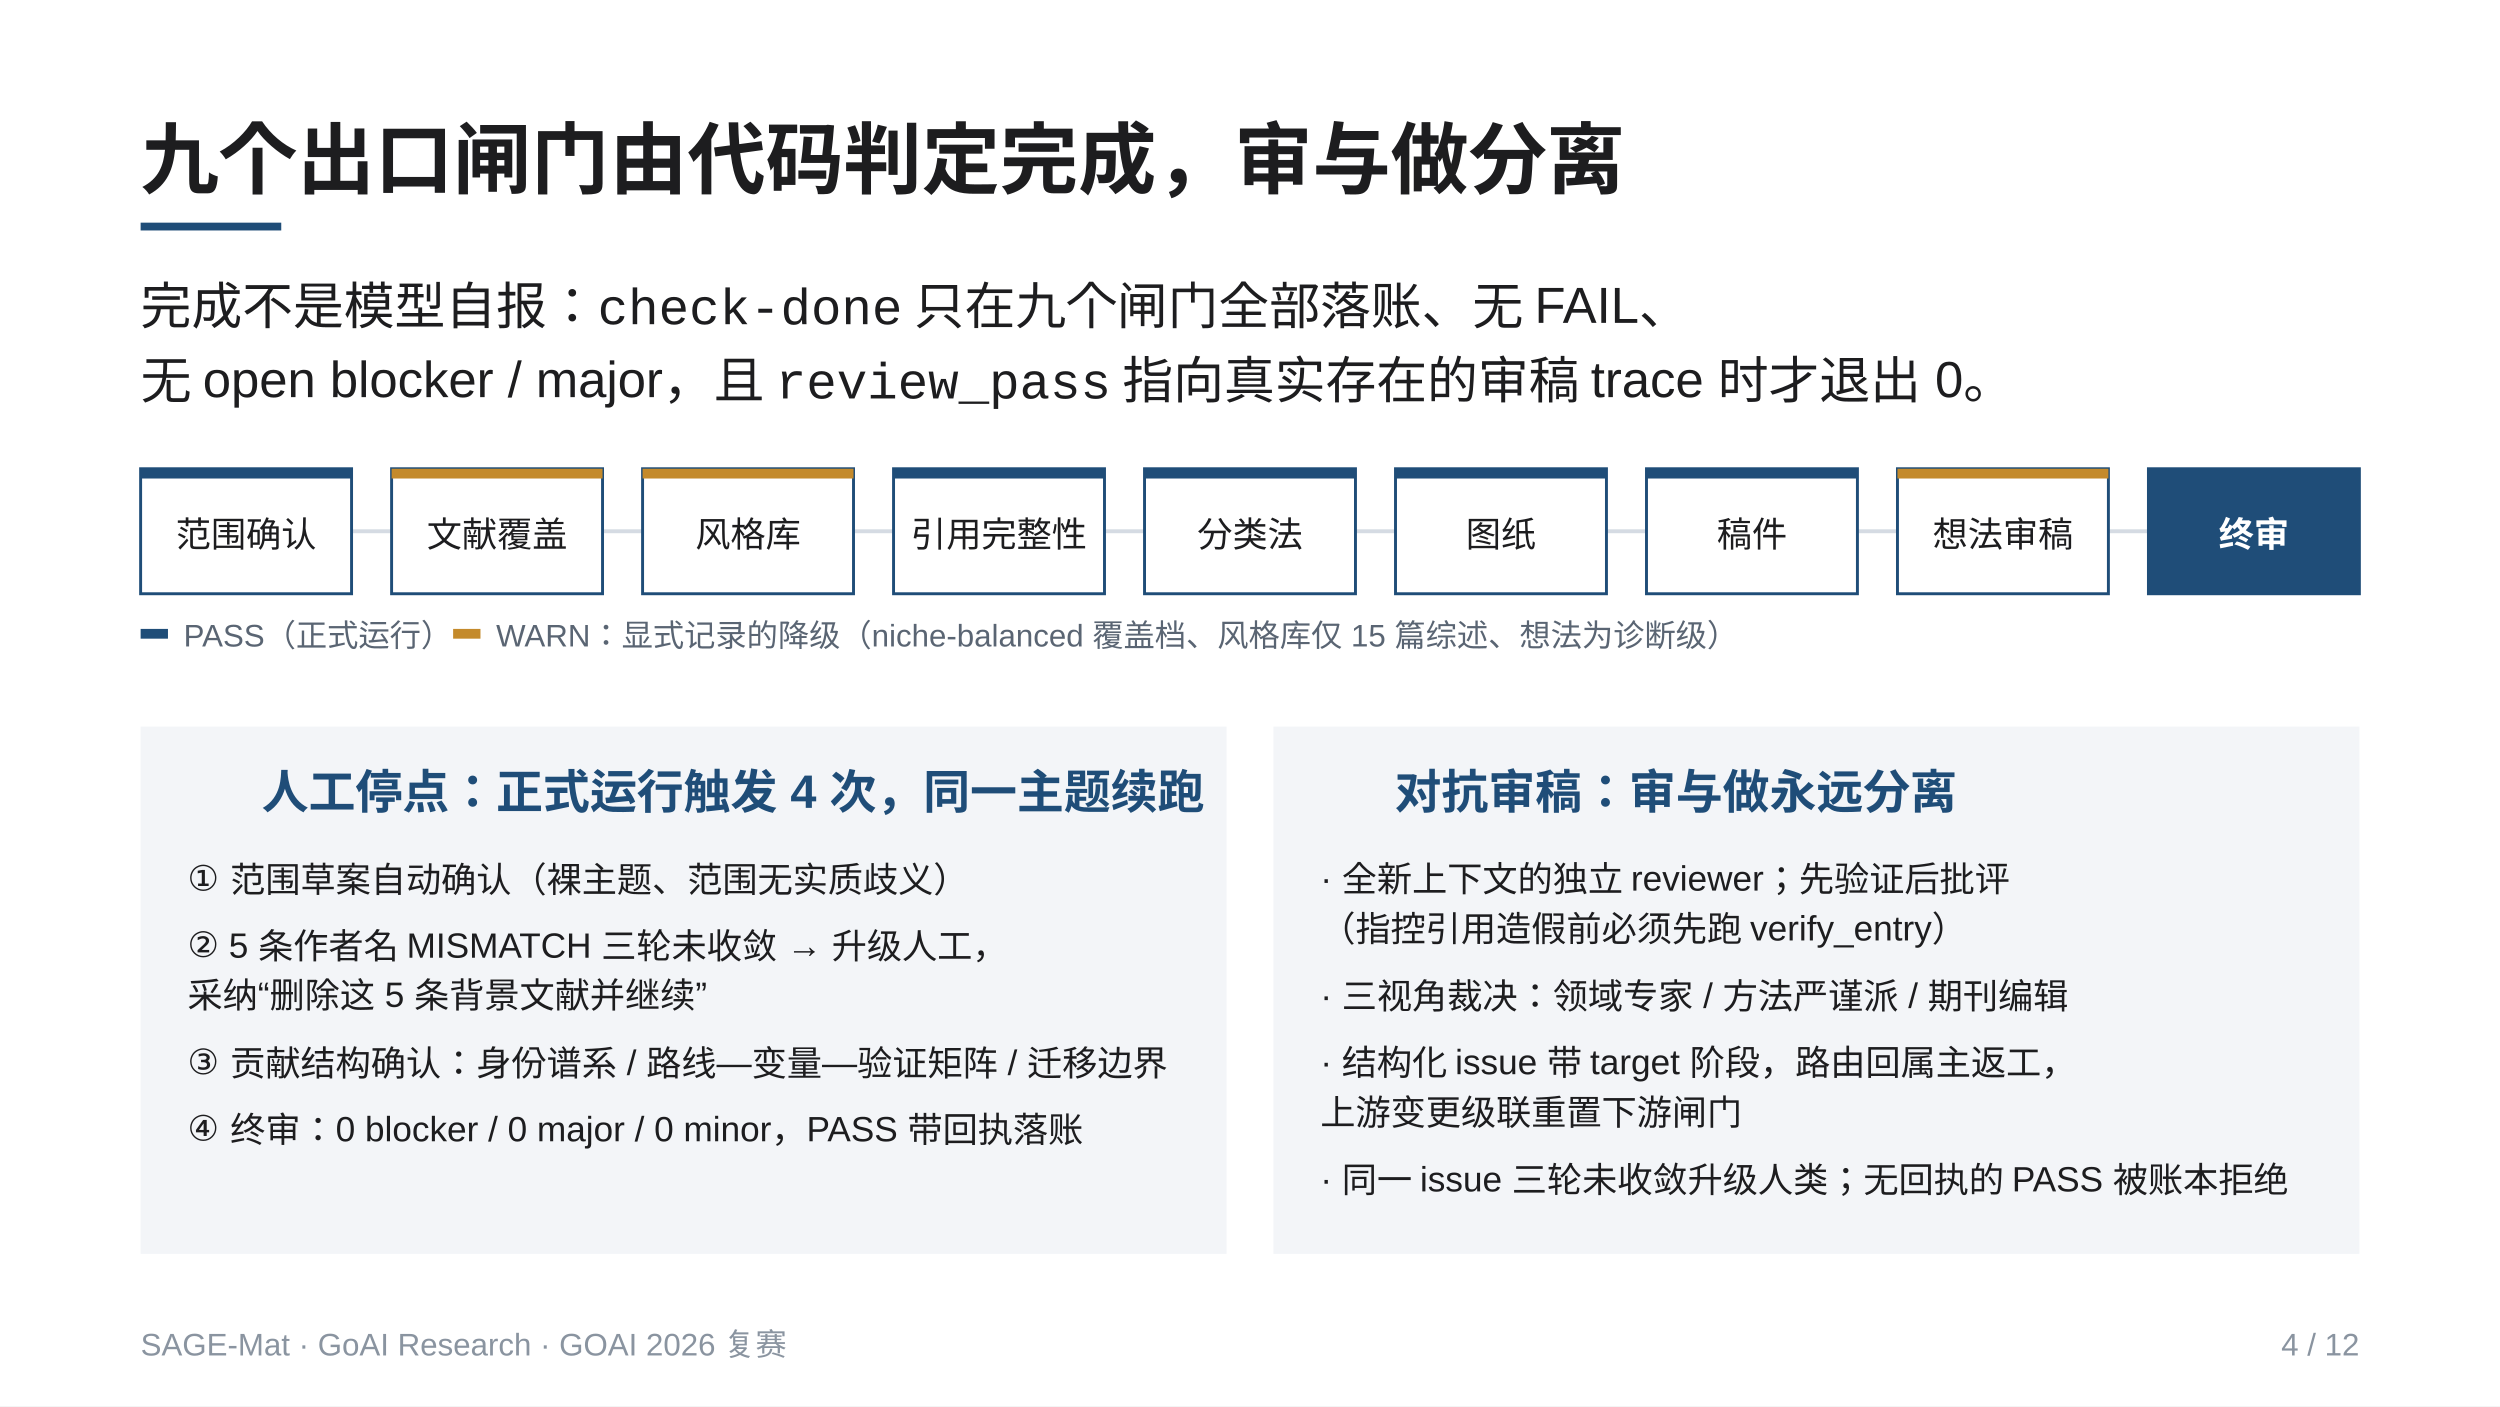
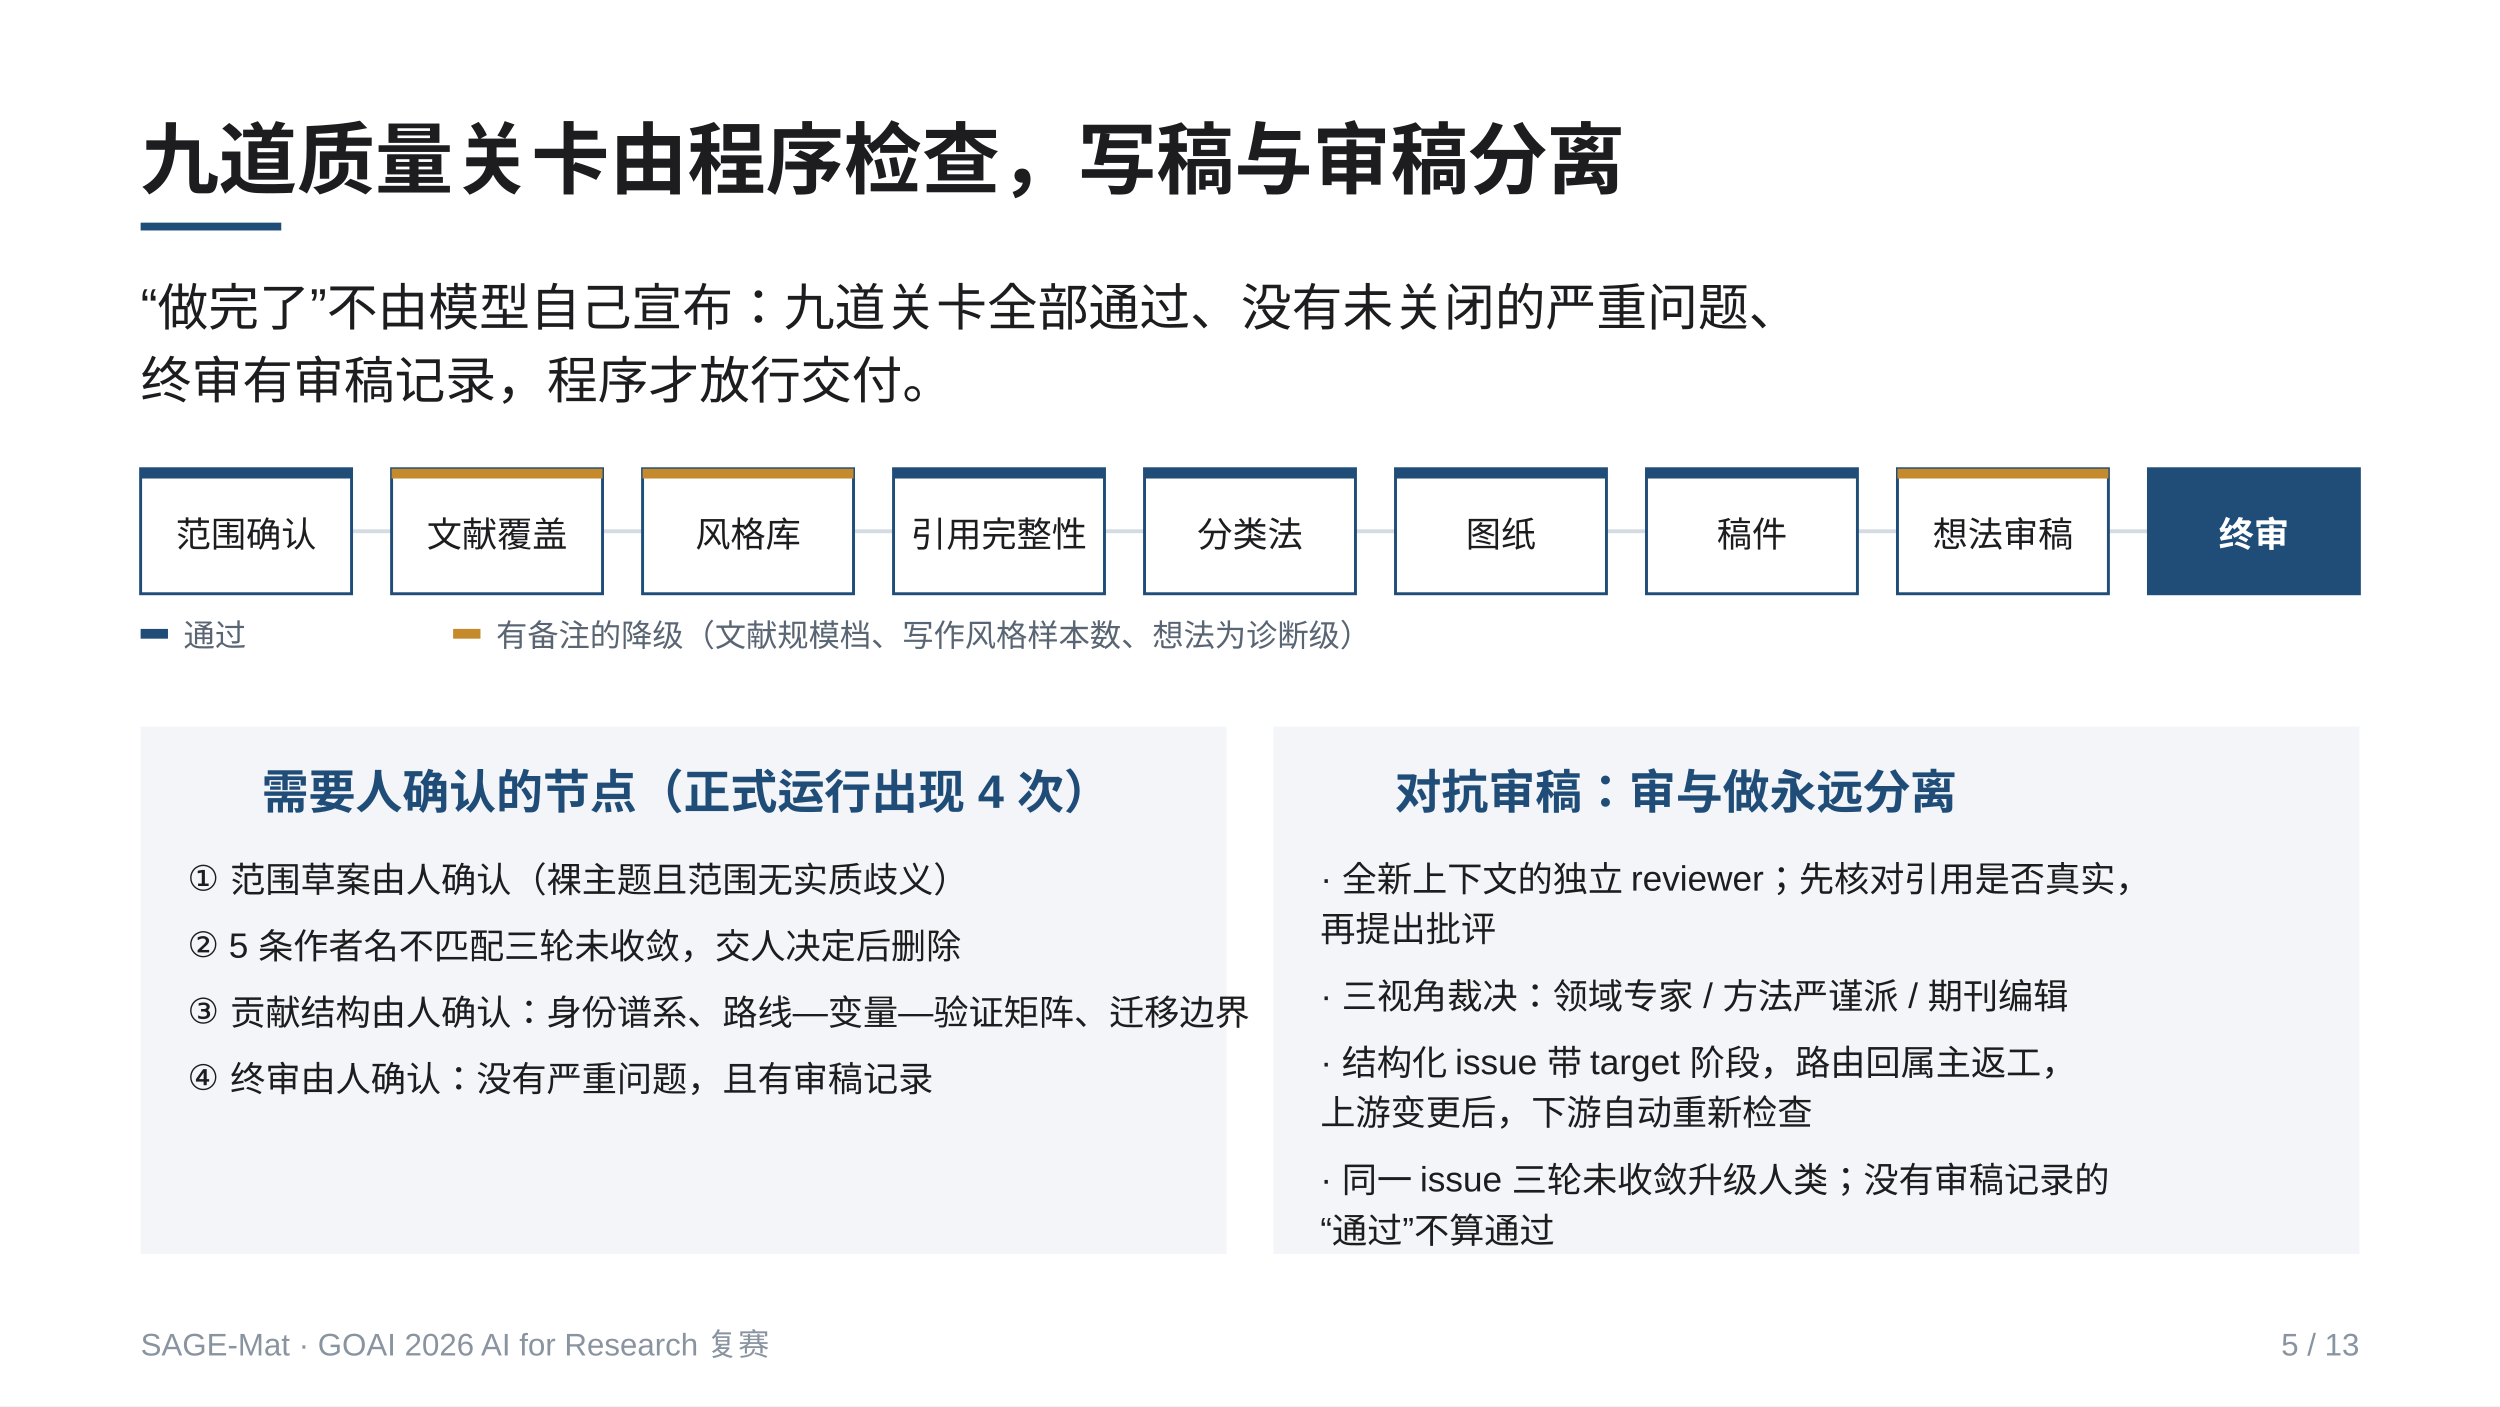
<svg xmlns="http://www.w3.org/2000/svg" viewBox="0 0 1280 720" width="1280" height="720" font-family="&quot;Microsoft YaHei&quot;, &quot;PingFang SC&quot;, Arial, sans-serif">
-   <g id="p04-bg">
+   <g id="p05-bg">
    <rect x="0" y="0" width="1280" height="720" fill="#FFFFFF" />
  </g>
-   <g id="p04-header">
-     <text x="72" y="96" font-size="40" font-weight="700" fill="#1D1D1F">九个出口闸门由代码判定完成，审与做分离</text>
+   <g id="p05-header">
+     <text x="72" y="96" font-size="40" font-weight="700" fill="#1D1D1F">九道质量关卡由程序检查，写稿与审稿分离</text>
    <rect x="72" y="114" width="72" height="4" fill="#1F4D78" />
  </g>
-   <g id="p04-lead">
+   <g id="p05-lead">
    <text x="72" y="166" font-size="26" fill="#1D1D1F">
-       <tspan x="72" dy="0">完成不是模型自报：<tspan font-family="Consolas, &quot;Courier New&quot;, monospace">check-done</tspan> 只在九个闸门全部落账、无 FAIL、</tspan>
-       <tspan x="72" dy="38">无 open blocker / major，且 <tspan font-family="Consolas, &quot;Courier New&quot;, monospace">review_pass</tspan> 指向真实存在的审稿 trace 时才退出 0。</tspan>
+       <tspan x="72" dy="0">“做完了”不由模型自己宣布：九道关卡全部通过、没有未关闭的严重问题、</tspan>
+       <tspan x="72" dy="38">终审有审稿记录，程序才放行交付。</tspan>
    </text>
  </g>
-   <g id="p04-gate-chain">
+   <g id="p05-gate-chain">
    <line x1="126" y1="272" x2="1154" y2="272" stroke="#D5DBE3" stroke-width="2" />
    <rect x="72" y="240" width="108" height="64" fill="#FFFFFF" stroke="#1F4D78" stroke-width="1.5" />
    <rect x="72" y="240" width="108" height="5" fill="#1F4D78" />
    <text x="126" y="280" font-size="18" fill="#1D1D1F" text-anchor="middle">范围确认</text>
    <rect x="200.5" y="240" width="108" height="64" fill="#FFFFFF" stroke="#1F4D78" stroke-width="1.5" />
    <rect x="200.5" y="240" width="108" height="5" fill="#C48A2B" />
    <text x="254.5" y="280" font-size="18" fill="#1D1D1F" text-anchor="middle">文献覆盖</text>
    <rect x="329" y="240" width="108" height="64" fill="#FFFFFF" stroke="#1F4D78" stroke-width="1.5" />
    <rect x="329" y="240" width="108" height="5" fill="#C48A2B" />
    <text x="383" y="280" font-size="18" fill="#1D1D1F" text-anchor="middle">风格库</text>
    <rect x="457.5" y="240" width="108" height="64" fill="#FFFFFF" stroke="#1F4D78" stroke-width="1.5" />
    <rect x="457.5" y="240" width="108" height="5" fill="#1F4D78" />
    <text x="511.5" y="280" font-size="18" fill="#1D1D1F" text-anchor="middle">引用完整性</text>
    <rect x="586" y="240" width="108" height="64" fill="#FFFFFF" stroke="#1F4D78" stroke-width="1.5" />
    <rect x="586" y="240" width="108" height="5" fill="#1F4D78" />
    <text x="640" y="280" font-size="18" fill="#1D1D1F" text-anchor="middle">分类法</text>
    <rect x="714.5" y="240" width="108" height="64" fill="#FFFFFF" stroke="#1F4D78" stroke-width="1.5" />
    <rect x="714.5" y="240" width="108" height="5" fill="#1F4D78" />
    <text x="768.5" y="280" font-size="18" fill="#1D1D1F" text-anchor="middle">图纸</text>
    <rect x="843" y="240" width="108" height="64" fill="#FFFFFF" stroke="#1F4D78" stroke-width="1.5" />
    <rect x="843" y="240" width="108" height="5" fill="#1F4D78" />
    <text x="897" y="280" font-size="18" fill="#1D1D1F" text-anchor="middle">稿件</text>
    <rect x="971.5" y="240" width="108" height="64" fill="#FFFFFF" stroke="#1F4D78" stroke-width="1.5" />
    <rect x="971.5" y="240" width="108" height="5" fill="#C48A2B" />
    <text x="1025.5" y="280" font-size="18" fill="#1D1D1F" text-anchor="middle">想法审稿</text>
    <rect x="1100" y="240" width="108" height="64" fill="#1F4D78" stroke="#1F4D78" stroke-width="1.5" />
    <text x="1154" y="280" font-size="18" font-weight="700" fill="#FFFFFF" text-anchor="middle">终审</text>
    <rect x="72" y="322" width="14" height="5" fill="#1F4D78" />
-     <text x="94" y="331" font-size="16" fill="#5A6573">PASS（正式运行）</text>
+     <text x="94" y="331" font-size="16" fill="#5A6573">通过</text>
    <rect x="232" y="322" width="14" height="5" fill="#C48A2B" />
-     <text x="254" y="331" font-size="16" fill="#5A6573">WARN：显式记录的降级（niche-balanced 覆盖档、风格库仅 15 篇综述、想法为诊断级）</text>
+     <text x="254" y="331" font-size="16" fill="#5A6573">有备注的降级（文献规模档、写作风格样本数、想法为诊断级）</text>
  </g>
-   <g id="p04-human-gates">
+   <g id="p05-human-gates">
    <rect x="72" y="372" width="556" height="270" fill="#F3F5F8" />
    <use data-icon="tabler-outline/users" x="96" y="392" width="28" height="28" fill="#1F4D78" stroke-width="2" />
-     <text x="134" y="414" font-size="24" font-weight="700" fill="#1F4D78">人工停点：正式运行触发 4 次，同一主题续跑</text>
+     <text x="134" y="414" font-size="24" font-weight="700" fill="#1F4D78">需要人确认的节点（正式运行出现 4 次）</text>
    <text x="96" y="456" font-size="18" fill="#1D1D1F">
-       <tspan x="96" dy="0">① 范围草案自动确认（裸主题、范围无实质歧义）</tspan>
-       <tspan x="96" dy="34">② 5 条作者名 MISMATCH 三轮未收敛 → 升级人工，</tspan>
-       <tspan x="96" dy="26">    采纳“删除这 5 条背景文献并继续”</tspan>
-       <tspan x="96" dy="34">③ 贡献结构确认：身份谱系 / 路线—变量—验证矩阵 / 迁移边界</tspan>
-       <tspan x="96" dy="34">④ 终审：0 blocker / 0 major / 0 minor，PASS 带回执落账</tspan>
+       <tspan x="96" dy="0">① 范围草案由人确认（裸主题且范围无实质歧义）</tspan>
+       <tspan x="96" dy="34">② 5 条作者名不匹配三轮未收敛，交人决定后删除</tspan>
+       <tspan x="96" dy="34">③ 贡献结构由人确认：身份谱系、路线—变量—验证矩阵、迁移边界</tspan>
+       <tspan x="96" dy="34">④ 终审由人确认：没有严重问题，且有审稿记录</tspan>
    </text>
  </g>
-   <g id="p04-adversarial-review">
+   <g id="p05-adversarial-review">
    <rect x="652" y="372" width="556" height="270" fill="#F3F5F8" />
    <use data-icon="tabler-outline/shield-check" x="676" y="392" width="28" height="28" fill="#1F4D78" stroke-width="2" />
    <text x="714" y="414" font-size="24" font-weight="700" fill="#1F4D78">对抗审稿：审与做永远分离</text>
    <text x="676" y="456" font-size="18" fill="#1D1D1F">
-       <tspan x="676" dy="0">· 全新上下文的独立 reviewer；先验证后批评</tspan>
-       <tspan x="676" dy="26">  （指控引用造假前必须先跑 verify_entry）</tspan>
+       <tspan x="676" dy="0">· 全新上下文的独立 reviewer；先核对引用是否真实，</tspan>
+       <tspan x="676" dy="26">  再提出批评</tspan>
      <tspan x="676" dy="34">· 三视角裁决：领域专家 / 方法严谨派 / 期刊编辑</tspan>
      <tspan x="676" dy="34">· 结构化 issue 带 target 阶段，路由回属主返工，</tspan>
-       <tspan x="676" dy="26">  上游变更级联重置下游闸门</tspan>
-       <tspan x="676" dy="34">· 同一 issue 三轮未收敛升级人类；无回执的 PASS 被账本拒绝</tspan>
+       <tspan x="676" dy="26">  上游变更后，下游自动重新检查</tspan>
+       <tspan x="676" dy="34">· 同一 issue 三轮未收敛升级人类；没有审稿记录的</tspan>
+       <tspan x="676" dy="26">  “通过”不算通过</tspan>
    </text>
  </g>
-   <g id="p04-footer">
-     <text x="72" y="694" font-size="16" fill="#8A94A0">SAGE-Mat · GoAI Research · GOAI 2026 复赛</text>
-     <text x="1208" y="694" font-size="16" fill="#8A94A0" text-anchor="end">4 / 12</text>
+   <g id="p05-footer">
+     <text x="72" y="694" font-size="16" fill="#8A94A0">SAGE-Mat · GOAI 2026 AI for Research 复赛</text>
+     <text x="1208" y="694" font-size="16" fill="#8A94A0" text-anchor="end">5 / 13</text>
  </g>
</svg>
